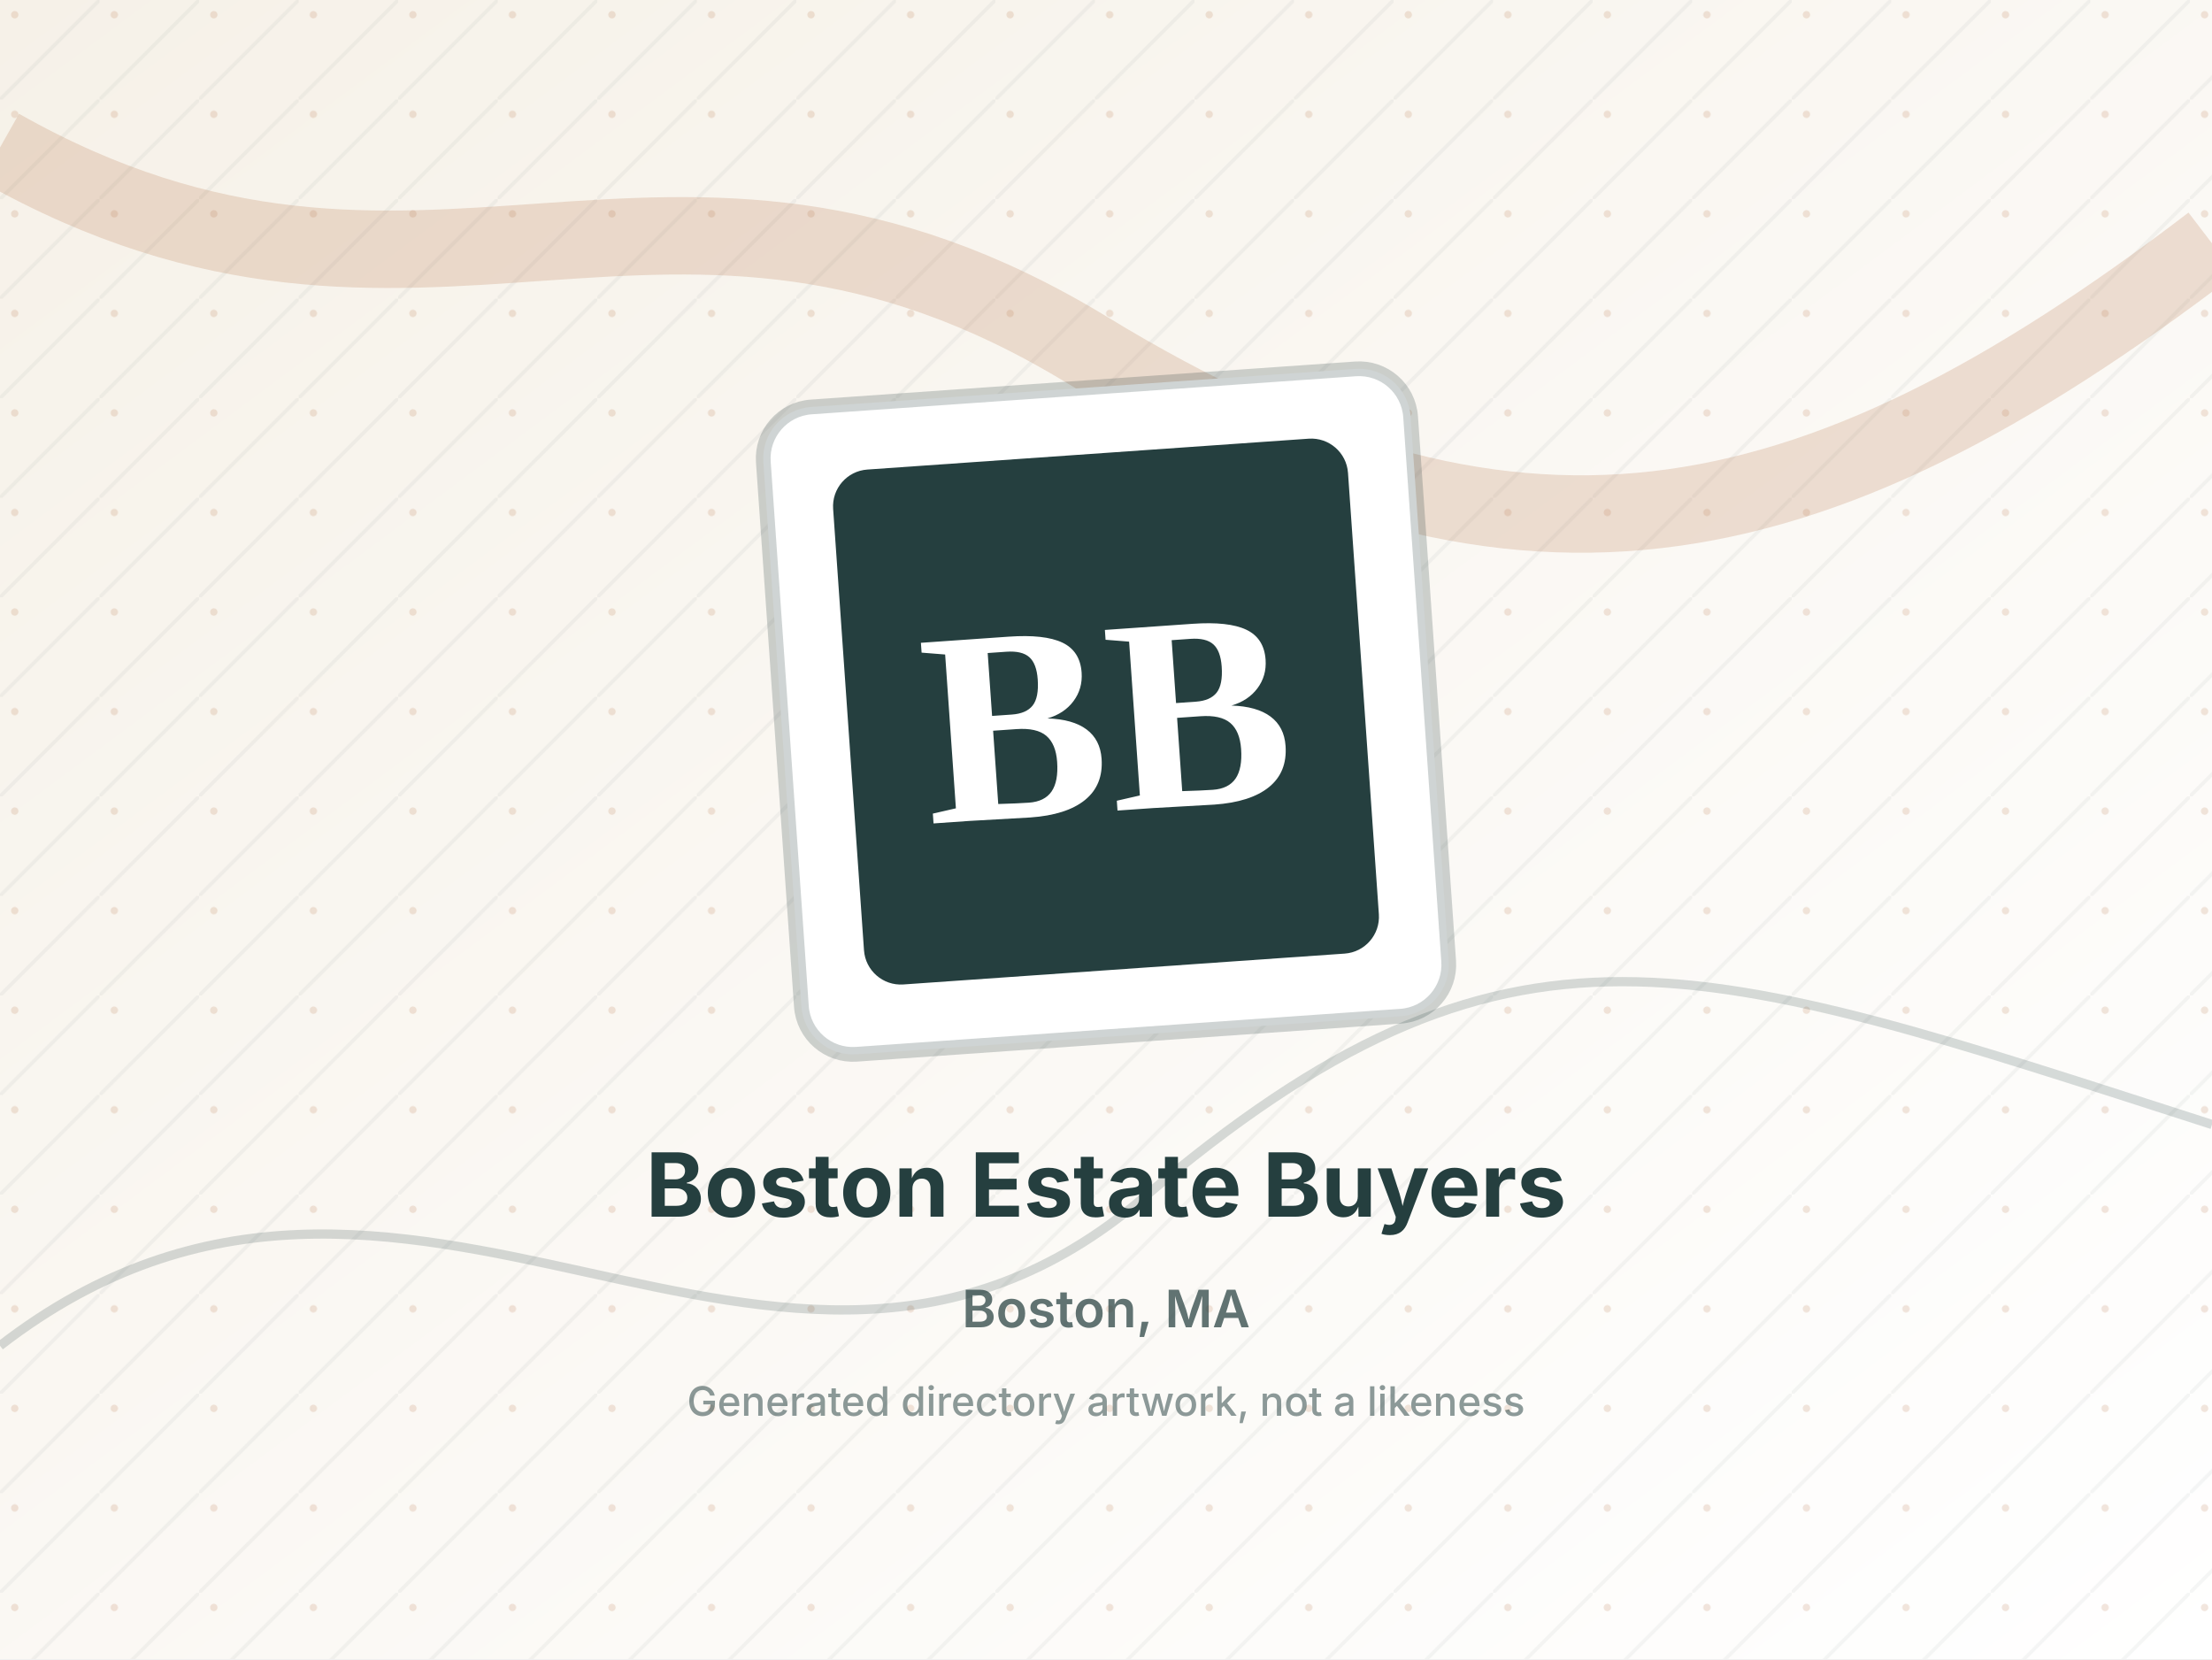
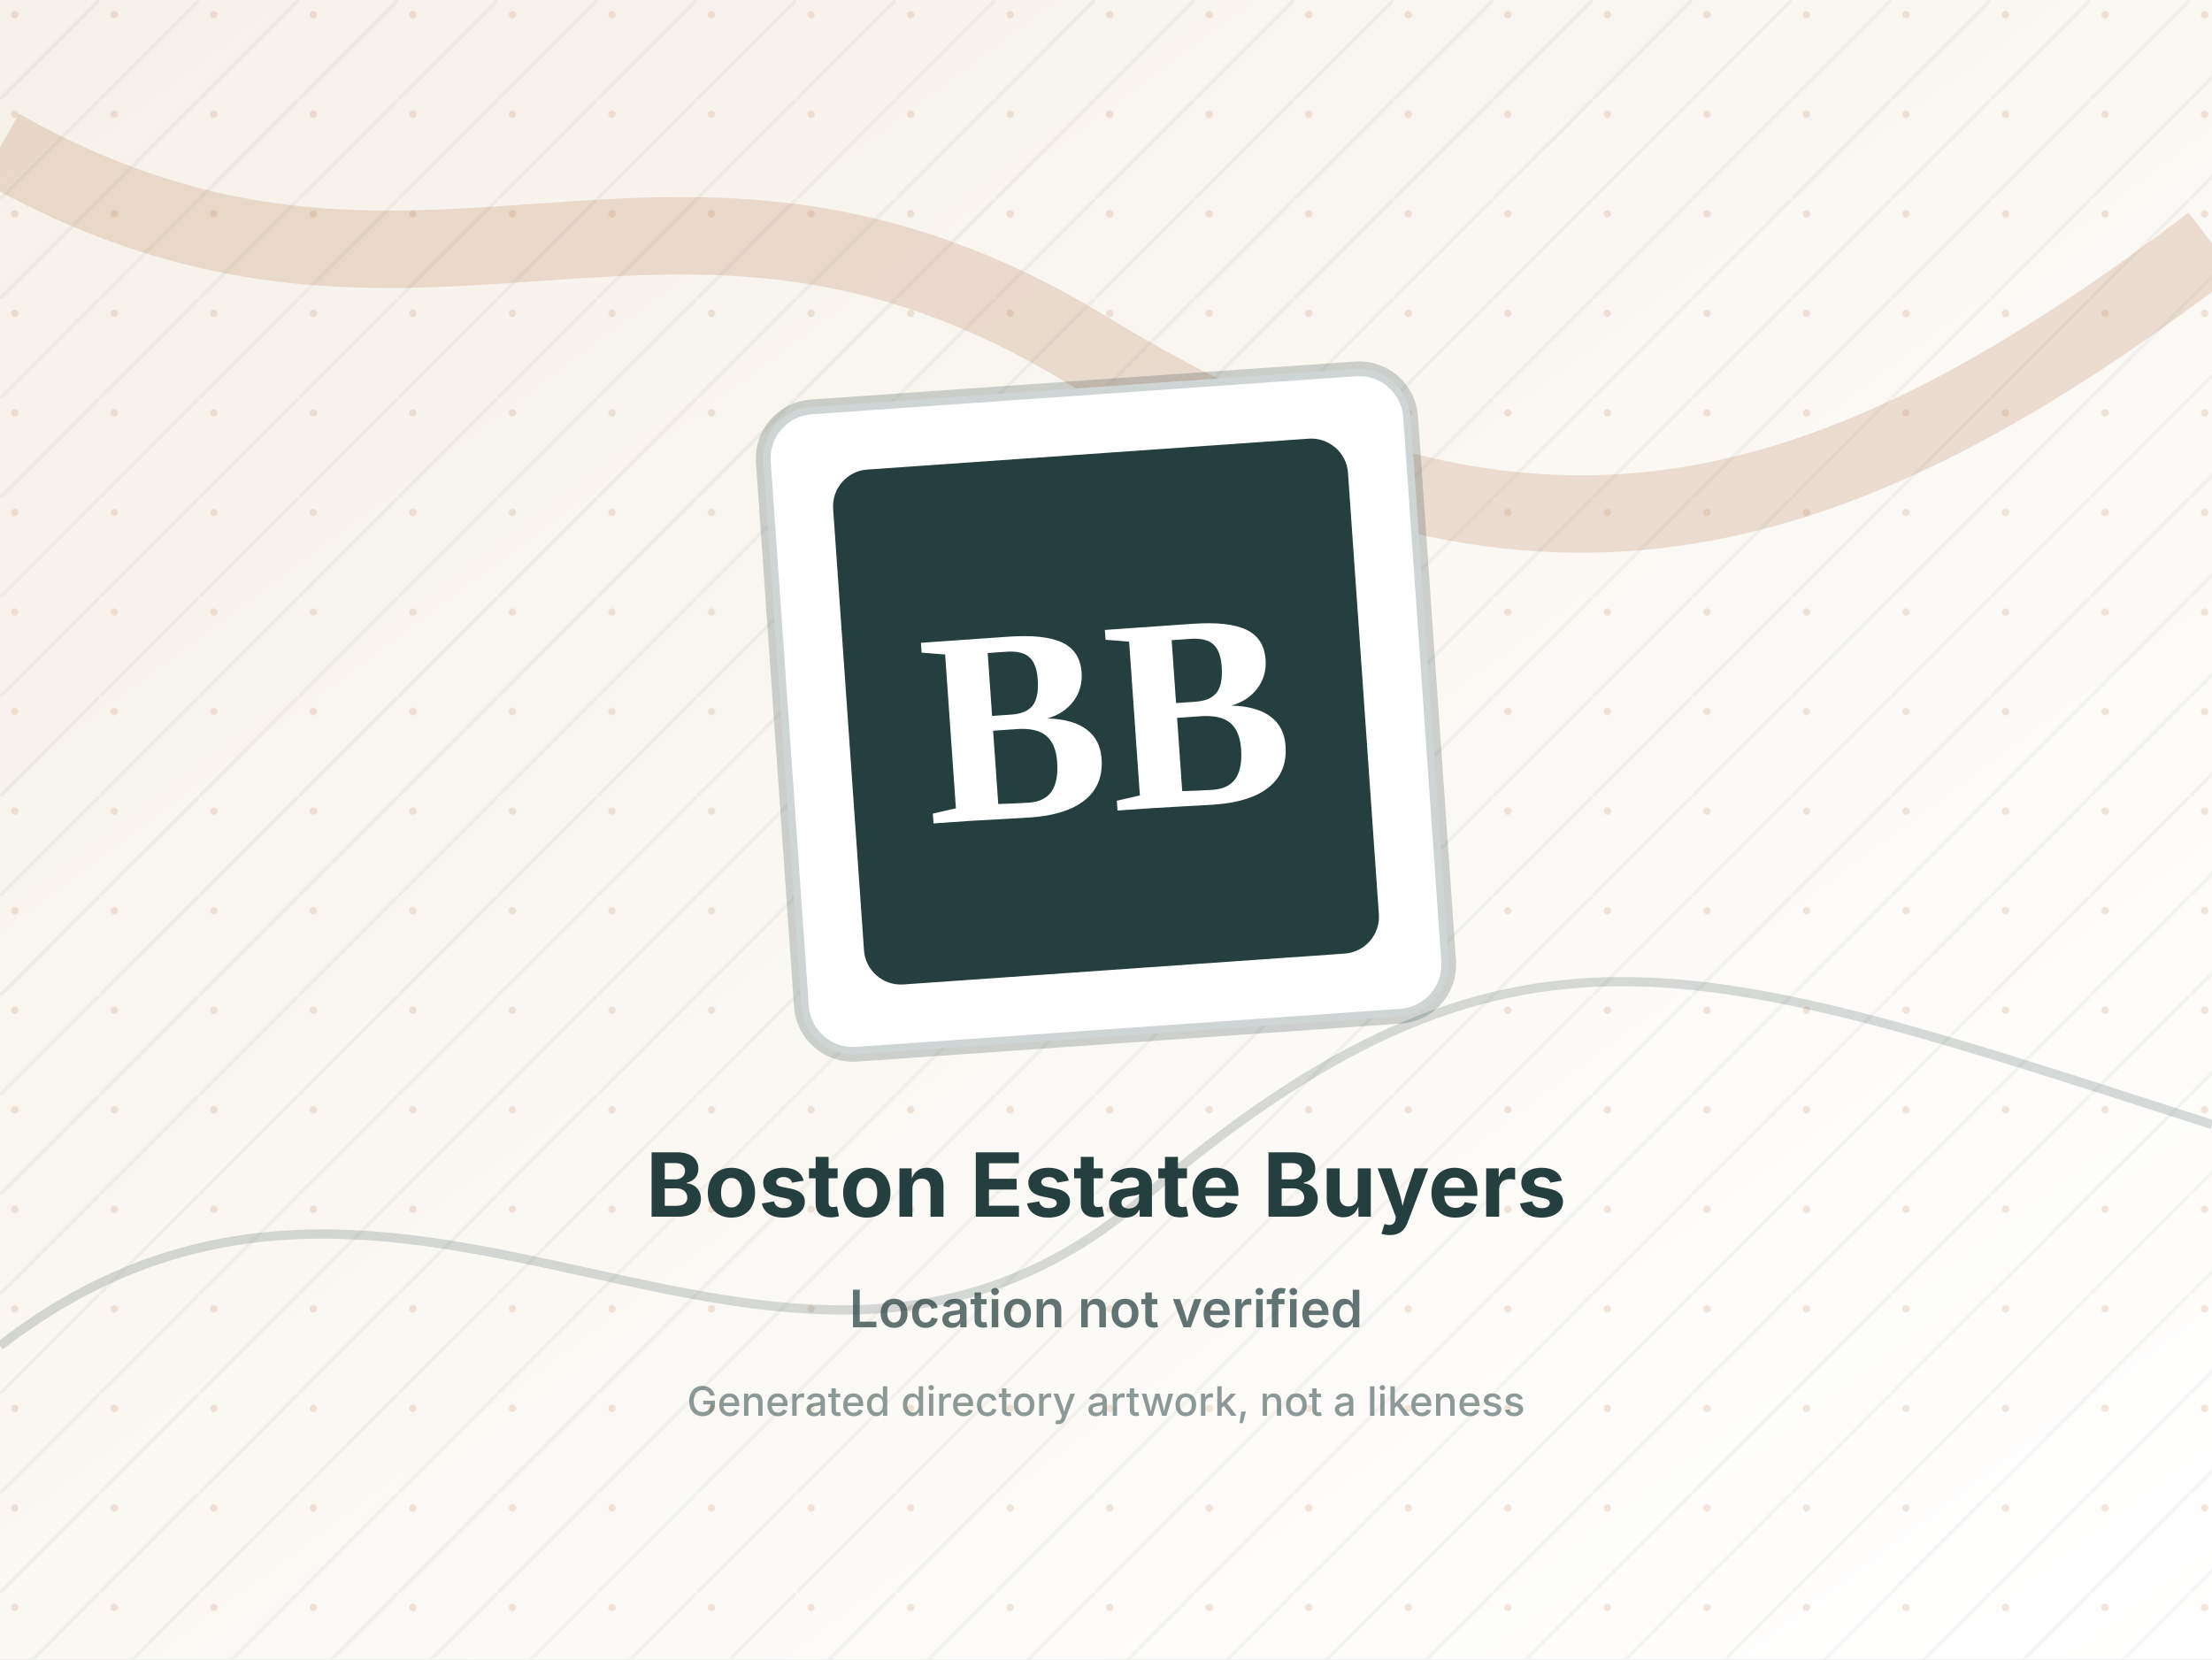
<svg xmlns="http://www.w3.org/2000/svg" viewBox="0 0 1200 900" role="img" aria-labelledby="title desc">
  <defs>
    <linearGradient id="paper" x1="0" y1="0" x2="1" y2="1">
      <stop offset="0" stop-color="#f6f1e8" />
      <stop offset="1" stop-color="#ffffff" />
    </linearGradient>
    <pattern id="ticks" width="54" height="54" patternUnits="userSpaceOnUse">
      <path d="M0 54 L54 0" stroke="#253f3f" stroke-opacity=".045" stroke-width="2" />
      <circle cx="8" cy="8" r="2" fill="#b8794d" fill-opacity=".18" />
    </pattern>
  </defs>
  <rect width="1200" height="900" fill="url(#paper)" />
  <rect width="1200" height="900" fill="url(#ticks)" />
  <path d="M0 80 C230 210, 360 50, 590 190 S980 300, 1200 132" fill="none" stroke="#b8794d" stroke-width="42" stroke-opacity=".22" />
  <path d="M0 730 C220 560, 420 820, 620 650 S920 520, 1200 610" fill="none" stroke="#253f3f" stroke-width="5" stroke-opacity=".18" />
  <g transform="translate(600 386) rotate(-4)">
    <rect x="-176" y="-176" width="352" height="352" rx="28" fill="#fff" stroke="#253f3f" stroke-opacity=".22" stroke-width="8" />
    <rect x="-140" y="-140" width="280" height="280" rx="20" fill="#253f3f" />
    <text x="0" y="54" text-anchor="middle" font-family="Georgia, 'Times New Roman', serif" font-size="150" font-weight="700" fill="#fff">BB</text>
  </g>
  <g font-family="Inter, Arial, sans-serif" text-anchor="middle">
    <text x="600" y="660" font-size="48" font-weight="700" fill="#253f3f">Boston Estate Buyers</text>
-     <text x="600" y="720" font-size="28" font-weight="600" fill="#253f3f" opacity=".72">Boston, MA</text>
+     <text x="600" y="720" font-size="28" font-weight="600" fill="#253f3f" opacity=".72">Location not verified</text>
    <text x="600" y="768" font-size="22" font-weight="500" fill="#253f3f" opacity=".52">Generated directory artwork, not a likeness</text>
  </g>
</svg>
